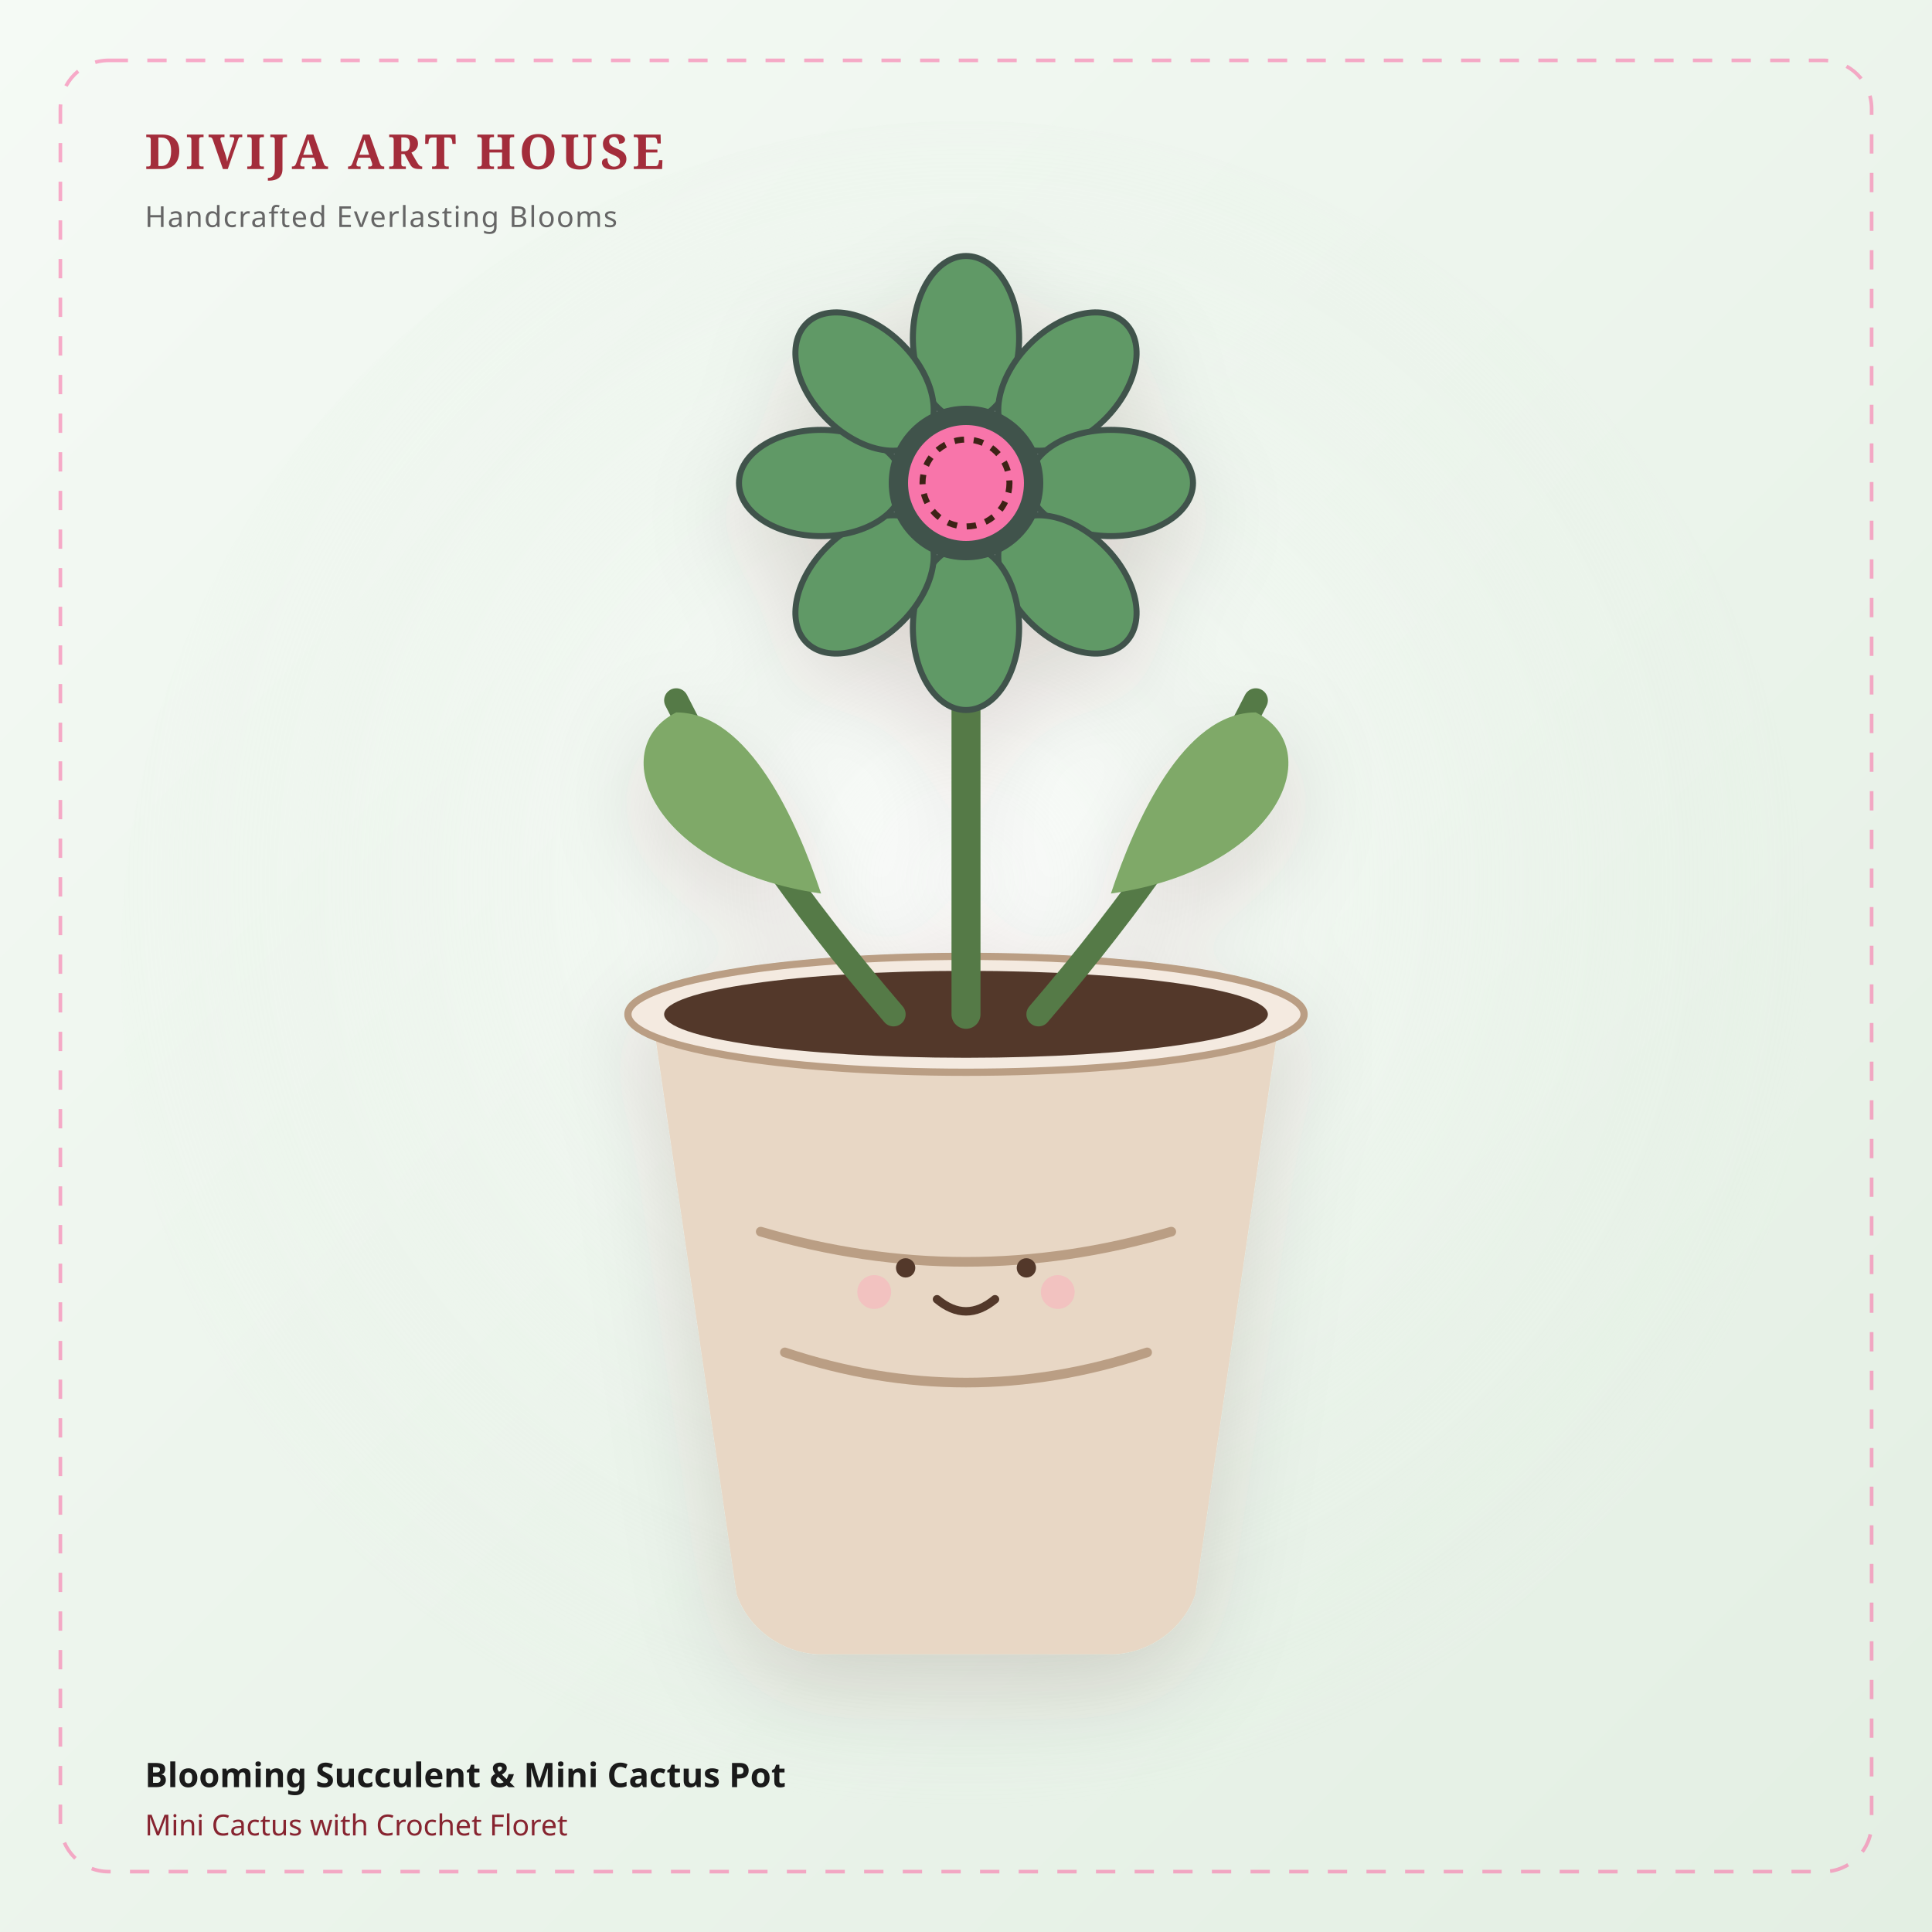
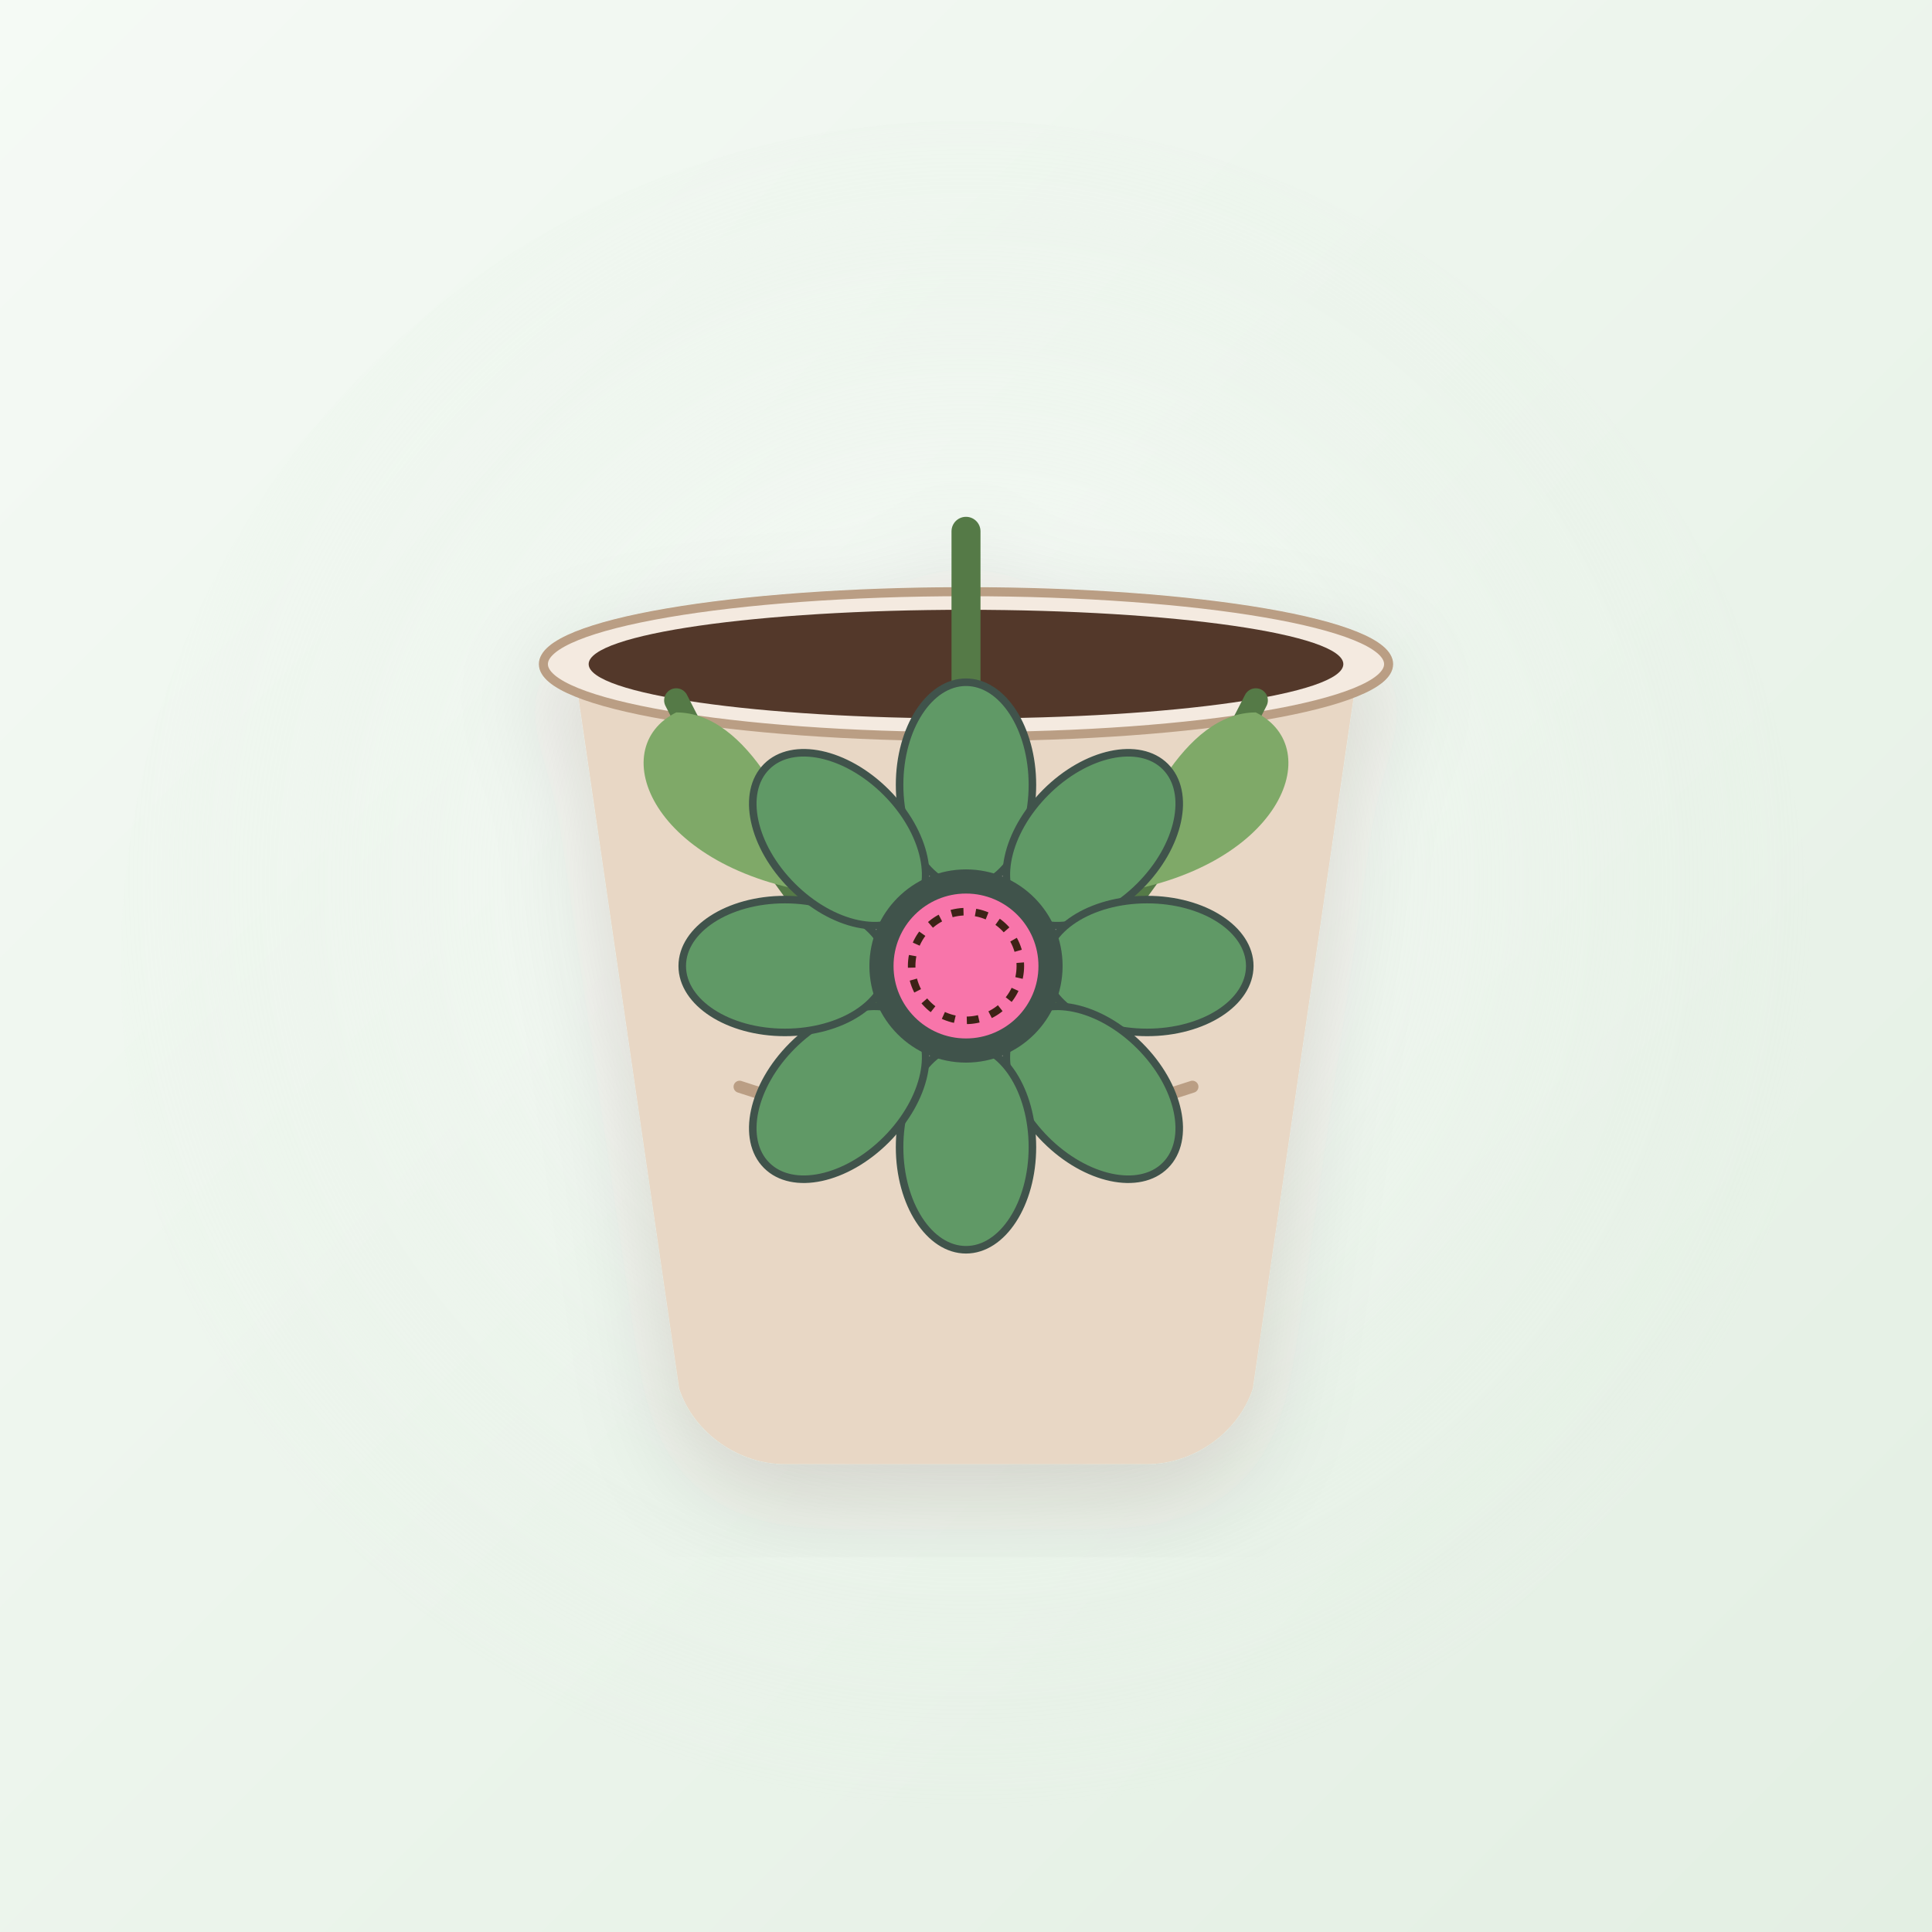
<svg xmlns="http://www.w3.org/2000/svg" viewBox="0 0 800 800" width="100%" height="100%">
  <defs>
    <linearGradient id="blooming-succulent-mini-cactus-pot-v1-bg" x1="0%" y1="0%" x2="100%" y2="100%">
      <stop offset="0%" stop-color="#F5FAF5" />
      <stop offset="100%" stop-color="#E3EFE3" />
    </linearGradient>
    <radialGradient id="blooming-succulent-mini-cactus-pot-v1-glow" cx="50%" cy="45%" r="55%">
      <stop offset="0%" stop-color="#FFFFFF" stop-opacity="0.9" />
      <stop offset="100%" stop-color="#E3EFE3" stop-opacity="0" />
    </radialGradient>
    <filter id="blooming-succulent-mini-cactus-pot-v1-shadow" x="-10%" y="-10%" width="120%" height="120%">
      <feDropShadow dx="0" dy="14" stdDeviation="20" flood-color="#3D1A10" flood-opacity="0.14" />
    </filter>
  </defs>
  <rect width="800" height="800" fill="url(#blooming-succulent-mini-cactus-pot-v1-bg)" />
  <circle cx="400" cy="400" r="350" fill="url(#blooming-succulent-mini-cactus-pot-v1-glow)" />
-   <rect x="25" y="25" width="750" height="750" rx="20" fill="none" stroke="#F875AA" stroke-width="1.5" stroke-dasharray="8,8" opacity="0.6" />
-   <g transform="translate(60, 70)">
-     <text x="0" y="0" font-family="'Playfair Display', Georgia, serif" font-size="20" font-weight="bold" fill="#A32D3B" letter-spacing="1.5">DIVIJA ART HOUSE</text>
-     <text x="0" y="24" font-family="'Poppins', sans-serif" font-size="12" fill="#666666" letter-spacing="0.5">Handcrafted Everlasting Blooms</text>
-   </g>
-   <g transform="translate(60, 740)">
-     <text x="0" y="0" font-family="'Poppins', sans-serif" font-size="14" font-weight="600" fill="#1A1A1A">Blooming Succulent &amp; Mini Cactus Pot</text>
-     <text x="0" y="20" font-family="'Poppins', sans-serif" font-size="12" fill="#872430">Mini Cactus with Crochet Floret</text>
-   </g>
  <g filter="url(#blooming-succulent-mini-cactus-pot-v1-shadow)">
-     <g transform="translate(400, 520)">
+     <g transform="translate(400, 400) scale(1.25)">
      <path d="M-130 -100 L-95 140 C-90 155 -75 165 -60 165 L60 165 C75 165 90 155 95 140 L130 -100 Z" fill="#E8D7C5" />
      <ellipse cx="0" cy="-100" rx="140" ry="24" fill="#F4EAE0" stroke="#BA9E84" stroke-width="3" />
      <ellipse cx="0" cy="-100" rx="125" ry="18" fill="#52392B" />
      <path d="M-85 -10 Q0 15 85 -10" fill="none" stroke="#BA9E84" stroke-width="4" stroke-linecap="round" />
      <path d="M-75 40 Q0 65 75 40" fill="none" stroke="#BA9E84" stroke-width="4" stroke-linecap="round" />
      <circle cx="-25" cy="5" r="4" fill="#52392B" />
      <circle cx="25" cy="5" r="4" fill="#52392B" />
      <path d="M-12 18 Q0 28 12 18" fill="none" stroke="#52392B" stroke-width="3.5" stroke-linecap="round" />
      <circle cx="-38" cy="15" r="7" fill="#F8B4BD" opacity="0.6" />
      <circle cx="38" cy="15" r="7" fill="#F8B4BD" opacity="0.6" />
    </g>
    <path d="M400 420 Q400 290 400 220" fill="none" stroke="#557A46" stroke-width="12" stroke-linecap="round" />
    <path d="M370 420 Q310 350 280 290" fill="none" stroke="#557A46" stroke-width="10" stroke-linecap="round" />
    <path d="M430 420 Q490 350 520 290" fill="none" stroke="#557A46" stroke-width="10" stroke-linecap="round" />
    <path d="M340 370 C270 360 250 310 280 295 C310 295 330 340 340 370 Z" fill="#7FA968" />
    <path d="M460 370 C530 360 550 310 520 295 C490 295 470 340 460 370 Z" fill="#7FA968" />
-     <g transform="translate(400, 200)">
+     <g transform="translate(400, 400) scale(1.25)">
      <g fill="#609966" stroke="#40534C" stroke-width="2.5">
        <ellipse cx="0" cy="-60" rx="22" ry="34" />
        <ellipse cx="42" cy="-42" rx="22" ry="34" transform="rotate(45 42 -42)" />
        <ellipse cx="60" cy="0" rx="34" ry="22" />
        <ellipse cx="42" cy="42" rx="22" ry="34" transform="rotate(-45 42 42)" />
        <ellipse cx="0" cy="60" rx="22" ry="34" />
        <ellipse cx="-42" cy="42" rx="22" ry="34" transform="rotate(45 -42 42)" />
        <ellipse cx="-60" cy="0" rx="34" ry="22" />
        <ellipse cx="-42" cy="-42" rx="22" ry="34" transform="rotate(-45 -42 -42)" />
      </g>
      <circle cx="0" cy="0" r="32" fill="#40534C" />
      <circle cx="0" cy="0" r="24" fill="#F875AA" />
      <circle cx="0" cy="0" r="18" fill="none" stroke="#3D2412" stroke-width="2.5" stroke-dasharray="4,4" />
    </g>
  </g>
</svg>
